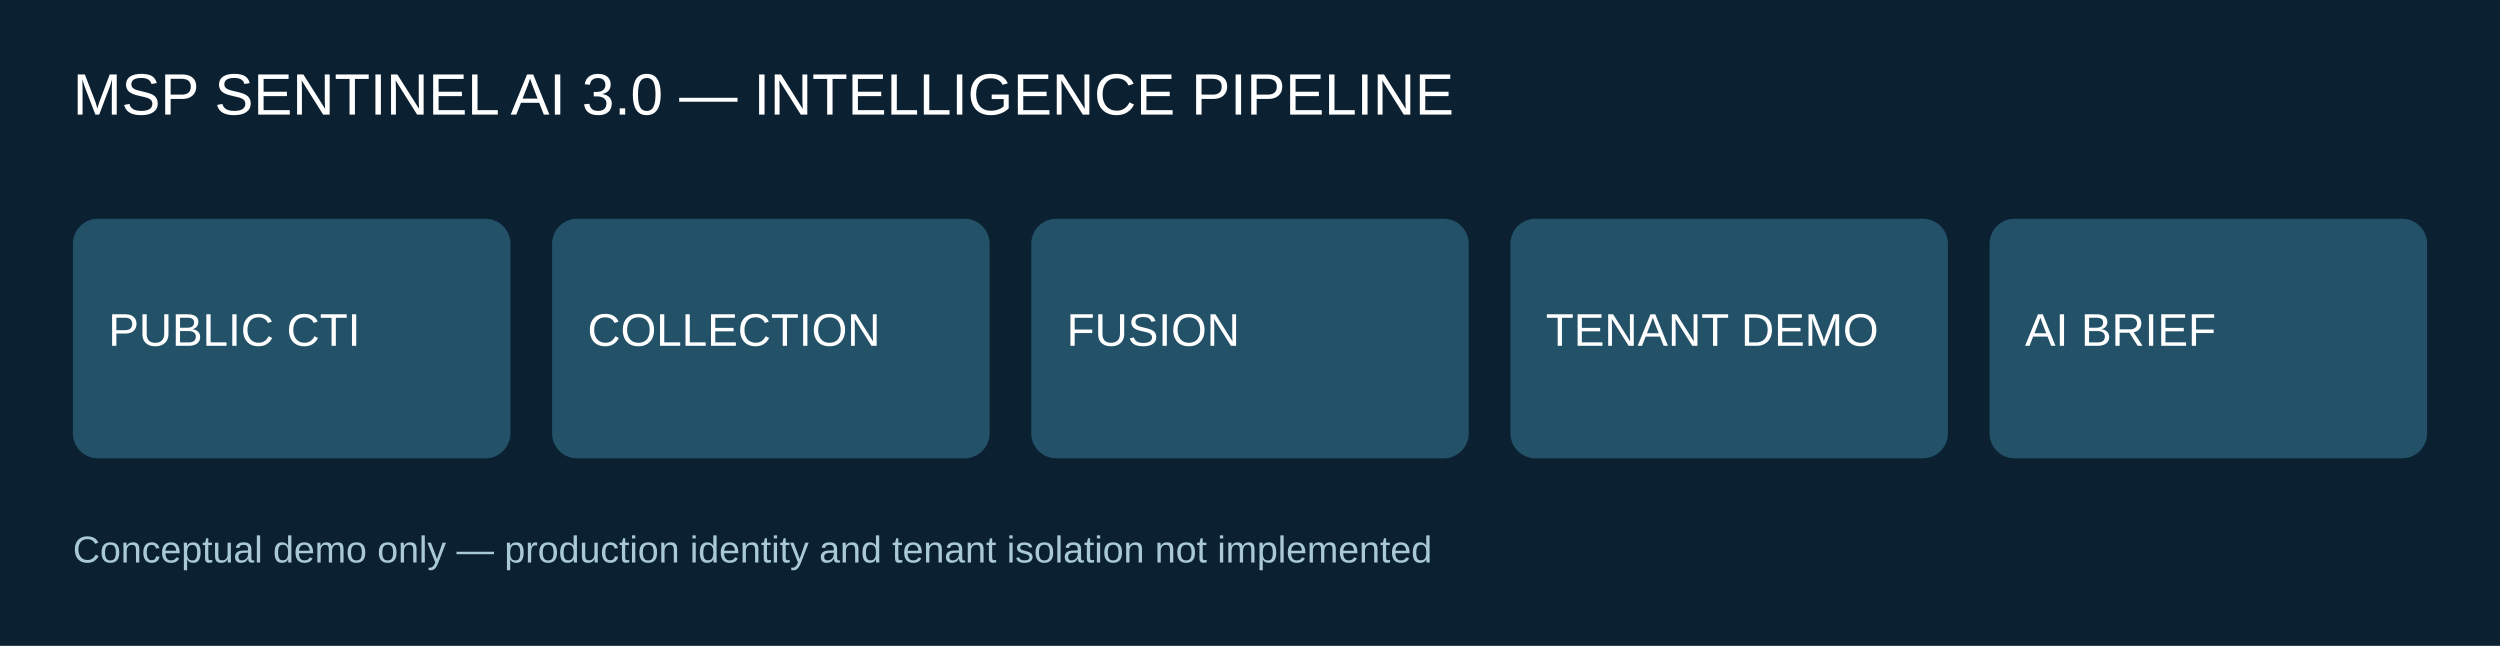
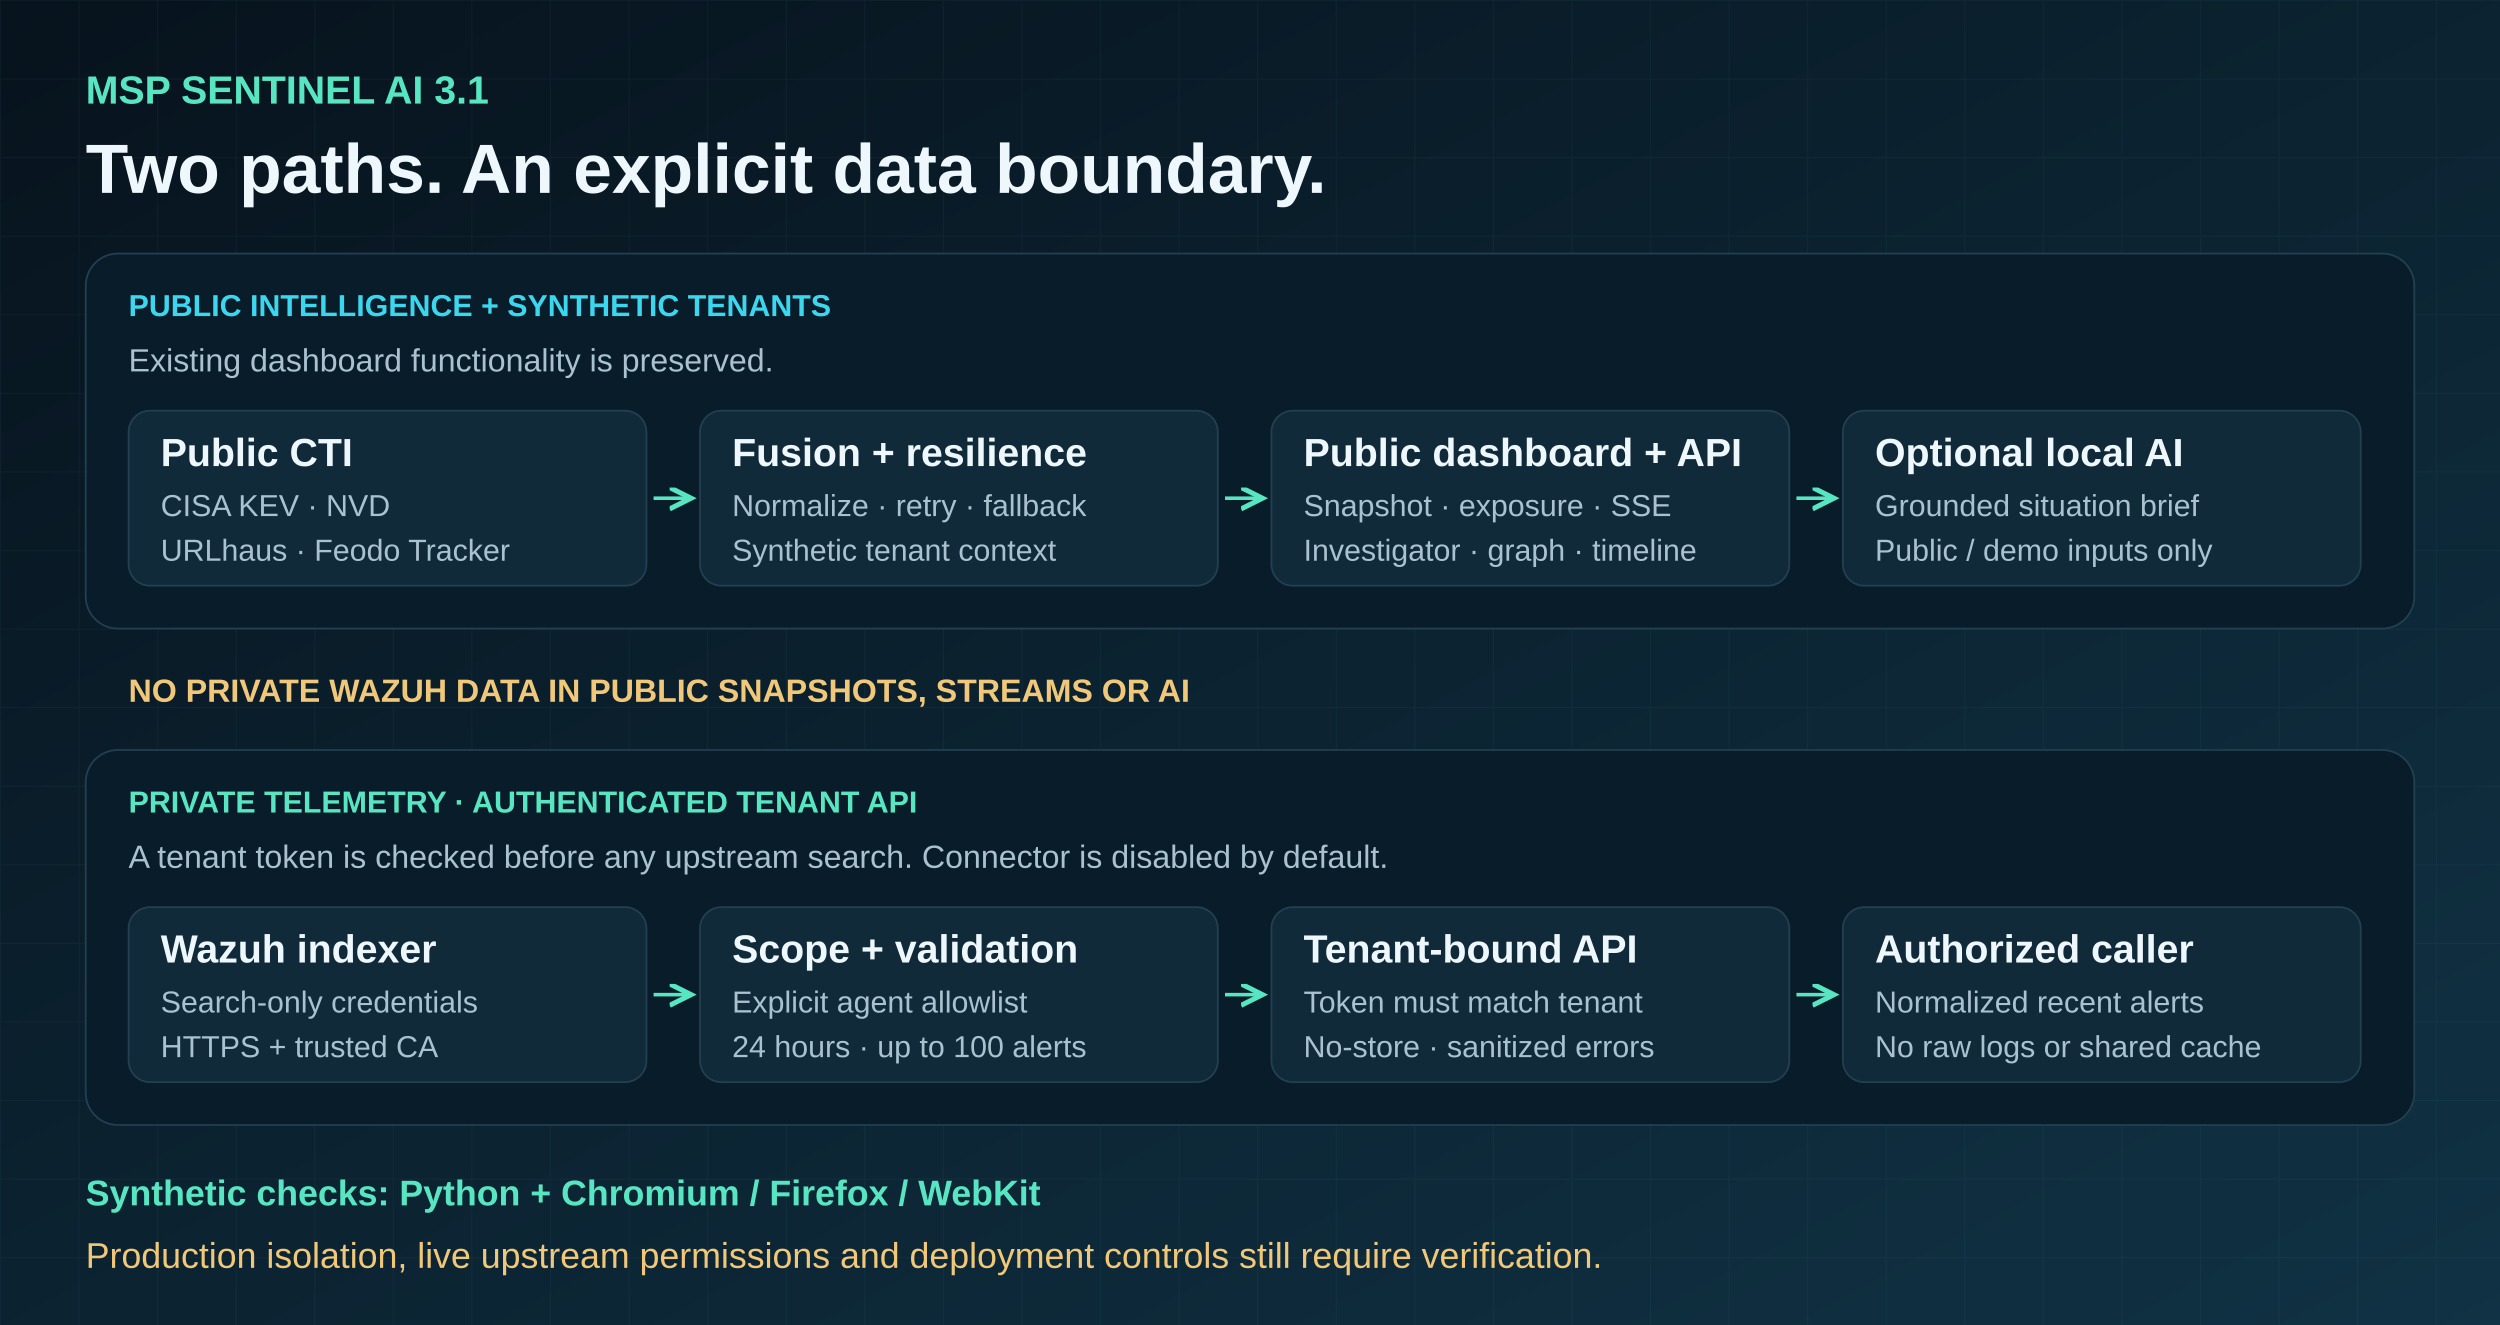
- <svg xmlns="http://www.w3.org/2000/svg" width="1200" height="310" viewBox="0 0 1200 310">
-   <rect width="1200" height="310" fill="#0b2031" />
-   <text x="35" y="55" font-family="Arial" font-size="28" fill="#ffffff">MSP SENTINEL AI 3.0 — INTELLIGENCE PIPELINE</text>
-   <rect x="35" y="105" width="210" height="115" rx="12" fill="#235168" />
-   <text x="52" y="166" font-family="Arial" font-size="22" fill="#ffffff">PUBLIC CTI</text>
-   <rect x="265" y="105" width="210" height="115" rx="12" fill="#235168" />
-   <text x="282" y="166" font-family="Arial" font-size="22" fill="#ffffff">COLLECTION</text>
-   <rect x="495" y="105" width="210" height="115" rx="12" fill="#235168" />
-   <text x="512" y="166" font-family="Arial" font-size="22" fill="#ffffff">FUSION</text>
-   <rect x="725" y="105" width="210" height="115" rx="12" fill="#235168" />
-   <text x="742" y="166" font-family="Arial" font-size="22" fill="#ffffff">TENANT DEMO</text>
-   <rect x="955" y="105" width="210" height="115" rx="12" fill="#235168" />
-   <text x="972" y="166" font-family="Arial" font-size="22" fill="#ffffff">AI BRIEF</text>
-   <text x="35" y="270" font-family="Arial" font-size="18" fill="#a9c9d8">Conceptual demo only — production identity and tenant isolation not implemented</text>
+ <svg xmlns="http://www.w3.org/2000/svg" width="1400" height="742" viewBox="0 0 1400 742" role="img" aria-labelledby="title desc">
+   <defs>
+     <linearGradient id="bg" x2="1" y2="1">
+       <stop stop-color="#07131d" />
+       <stop offset="1" stop-color="#103244" />
+     </linearGradient>
+     <pattern id="grid" width="44" height="44" patternUnits="userSpaceOnUse">
+       <path d="M44 0H0V44" fill="none" stroke="#79bed3" stroke-opacity=".055" />
+     </pattern>
+     <marker id="arrow" markerWidth="8" markerHeight="8" refX="6" refY="3" orient="auto">
+       <path d="M0 0L6 3L0 6" fill="none" stroke="#58e6c2" stroke-width="1.4" />
+     </marker>
+   </defs>
+   <rect width="1400" height="742" fill="url(#bg)" />
+   <rect width="1400" height="742" fill="url(#grid)" />
+   <g font-family="Arial, Helvetica, sans-serif">
+     <text x="48" y="58" font-size="22" fill="#58e6c2" font-weight="700">MSP SENTINEL AI 3.1</text>
+     <text x="48" y="108" font-size="39" fill="#edf7fc" font-weight="700">Two paths. An explicit data boundary.</text>
+     <rect x="48" y="142" width="1304" height="210" rx="18" fill="#091c29" stroke="#214052" />
+     <text x="72" y="177" font-size="17" fill="#3bd7ef" font-weight="700">PUBLIC INTELLIGENCE + SYNTHETIC TENANTS</text>
+     <text x="72" y="208" font-size="18" fill="#aac2d0" font-weight="400">Existing dashboard functionality is preserved.</text>
+     <rect x="72" y="230" width="290" height="98" rx="12" fill="#102a3a" stroke="#214052" />
+     <text x="90" y="261" font-size="22" fill="#edf7fc" font-weight="700">Public CTI</text>
+     <text x="90" y="289" font-size="17" fill="#aac2d0" font-weight="400">CISA KEV · NVD</text>
+     <text x="90" y="314" font-size="17" fill="#aac2d0" font-weight="400">URLhaus · Feodo Tracker</text>
+     <path d="M366 279L387 279" stroke="#58e6c2" stroke-width="2" fill="none" marker-end="url(#arrow)" />
+     <rect x="392" y="230" width="290" height="98" rx="12" fill="#102a3a" stroke="#214052" />
+     <text x="410" y="261" font-size="22" fill="#edf7fc" font-weight="700">Fusion + resilience</text>
+     <text x="410" y="289" font-size="17" fill="#aac2d0" font-weight="400">Normalize · retry · fallback</text>
+     <text x="410" y="314" font-size="17" fill="#aac2d0" font-weight="400">Synthetic tenant context</text>
+     <path d="M686 279L707 279" stroke="#58e6c2" stroke-width="2" fill="none" marker-end="url(#arrow)" />
+     <rect x="712" y="230" width="290" height="98" rx="12" fill="#102a3a" stroke="#214052" />
+     <text x="730" y="261" font-size="22" fill="#edf7fc" font-weight="700">Public dashboard + API</text>
+     <text x="730" y="289" font-size="17" fill="#aac2d0" font-weight="400">Snapshot · exposure · SSE</text>
+     <text x="730" y="314" font-size="17" fill="#aac2d0" font-weight="400">Investigator · graph · timeline</text>
+     <path d="M1006 279L1027 279" stroke="#58e6c2" stroke-width="2" fill="none" marker-end="url(#arrow)" />
+     <rect x="1032" y="230" width="290" height="98" rx="12" fill="#102a3a" stroke="#214052" />
+     <text x="1050" y="261" font-size="22" fill="#edf7fc" font-weight="700">Optional local AI</text>
+     <text x="1050" y="289" font-size="17" fill="#aac2d0" font-weight="400">Grounded situation brief</text>
+     <text x="1050" y="314" font-size="17" fill="#aac2d0" font-weight="400">Public / demo inputs only</text>
+     <text x="72" y="393" font-size="18" fill="#f1c879" font-weight="700">NO PRIVATE WAZUH DATA IN PUBLIC SNAPSHOTS, STREAMS OR AI</text>
+     <rect x="48" y="420" width="1304" height="210" rx="18" fill="#091c29" stroke="#214052" />
+     <text x="72" y="455" font-size="17" fill="#58e6c2" font-weight="700">PRIVATE TELEMETRY · AUTHENTICATED TENANT API</text>
+     <text x="72" y="486" font-size="18" fill="#aac2d0" font-weight="400">A tenant token is checked before any upstream search. Connector is disabled by default.</text>
+     <rect x="72" y="508" width="290" height="98" rx="12" fill="#102a3a" stroke="#214052" />
+     <text x="90" y="539" font-size="22" fill="#edf7fc" font-weight="700">Wazuh indexer</text>
+     <text x="90" y="567" font-size="17" fill="#aac2d0" font-weight="400">Search-only credentials</text>
+     <text x="90" y="592" font-size="17" fill="#aac2d0" font-weight="400">HTTPS + trusted CA</text>
+     <path d="M366 557L387 557" stroke="#58e6c2" stroke-width="2" fill="none" marker-end="url(#arrow)" />
+     <rect x="392" y="508" width="290" height="98" rx="12" fill="#102a3a" stroke="#214052" />
+     <text x="410" y="539" font-size="22" fill="#edf7fc" font-weight="700">Scope + validation</text>
+     <text x="410" y="567" font-size="17" fill="#aac2d0" font-weight="400">Explicit agent allowlist</text>
+     <text x="410" y="592" font-size="17" fill="#aac2d0" font-weight="400">24 hours · up to 100 alerts</text>
+     <path d="M686 557L707 557" stroke="#58e6c2" stroke-width="2" fill="none" marker-end="url(#arrow)" />
+     <rect x="712" y="508" width="290" height="98" rx="12" fill="#102a3a" stroke="#214052" />
+     <text x="730" y="539" font-size="22" fill="#edf7fc" font-weight="700">Tenant-bound API</text>
+     <text x="730" y="567" font-size="17" fill="#aac2d0" font-weight="400">Token must match tenant</text>
+     <text x="730" y="592" font-size="17" fill="#aac2d0" font-weight="400">No-store · sanitized errors</text>
+     <path d="M1006 557L1027 557" stroke="#58e6c2" stroke-width="2" fill="none" marker-end="url(#arrow)" />
+     <rect x="1032" y="508" width="290" height="98" rx="12" fill="#102a3a" stroke="#214052" />
+     <text x="1050" y="539" font-size="22" fill="#edf7fc" font-weight="700">Authorized caller</text>
+     <text x="1050" y="567" font-size="17" fill="#aac2d0" font-weight="400">Normalized recent alerts</text>
+     <text x="1050" y="592" font-size="17" fill="#aac2d0" font-weight="400">No raw logs or shared cache</text>
+     <text x="48" y="675" font-size="20" fill="#58e6c2" font-weight="700">Synthetic checks: Python + Chromium / Firefox / WebKit</text>
+     <text x="48" y="710" font-size="20" fill="#f1c879" font-weight="400">Production isolation, live upstream permissions and deployment controls still require verification.</text>
+   </g>
</svg>
